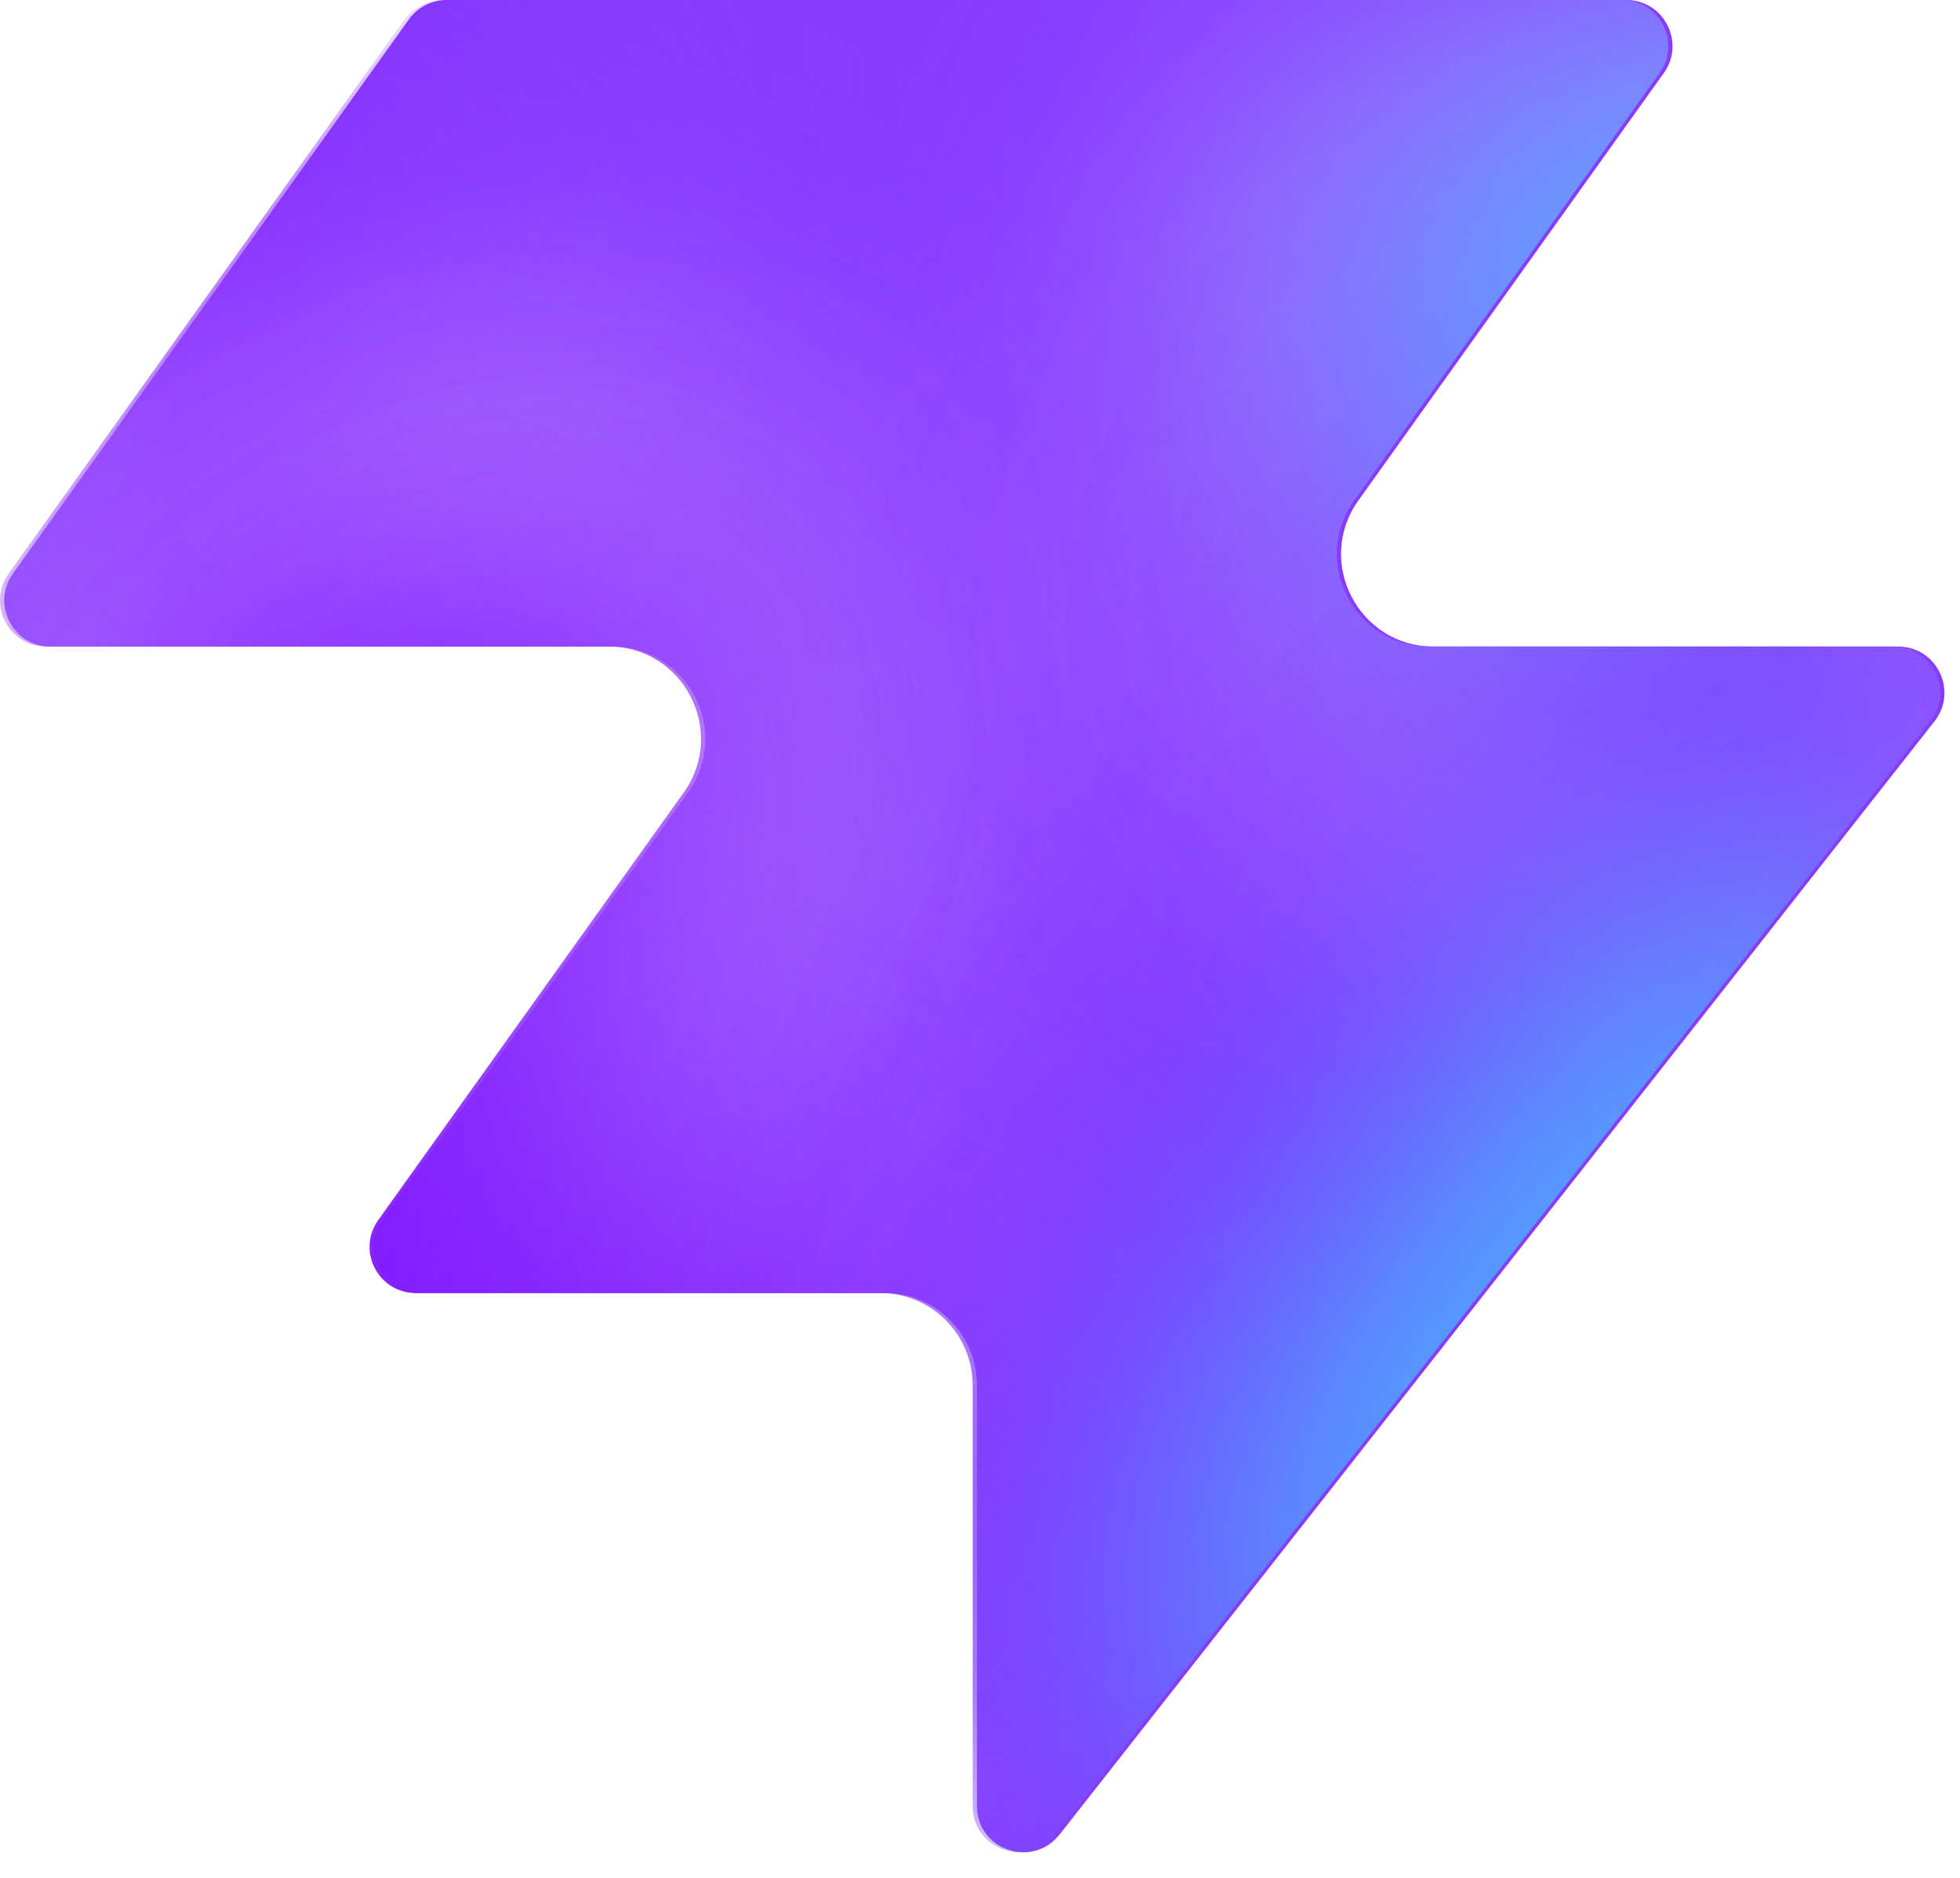
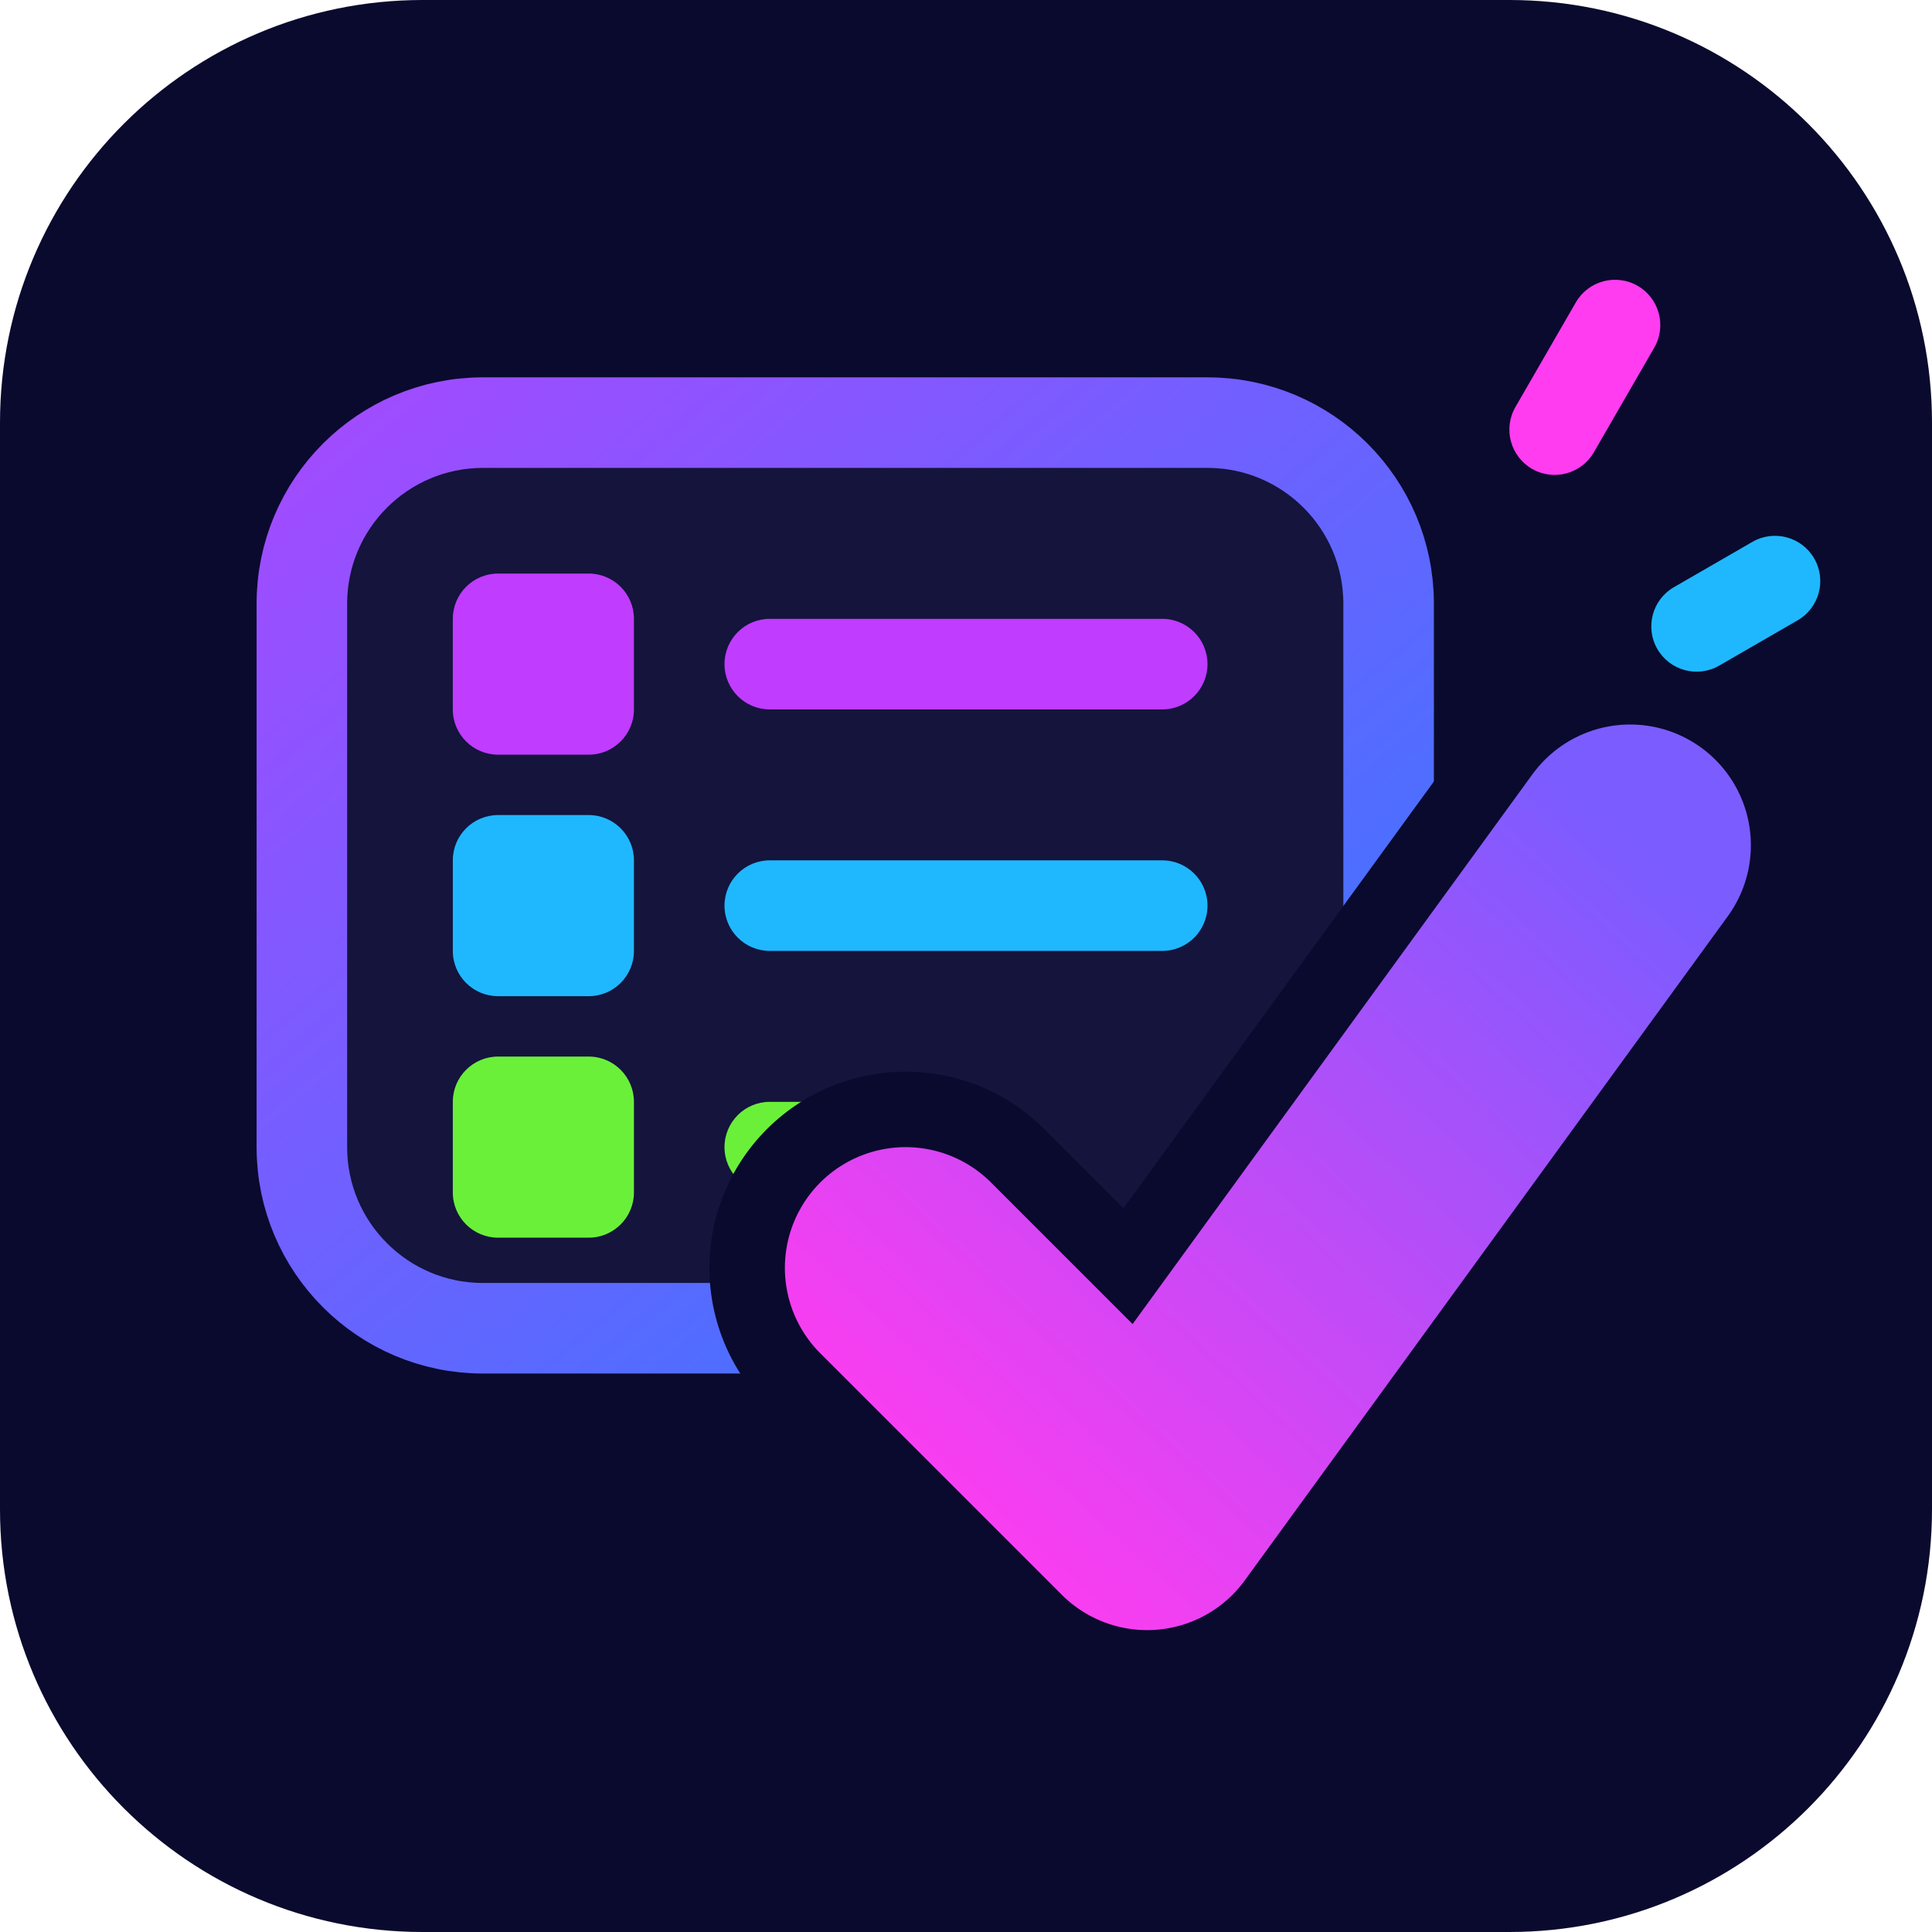
- <svg xmlns="http://www.w3.org/2000/svg" width="48" height="46" fill="none" viewBox="0 0 48 46">
-   <path fill="#863bff" d="M25.946 44.938c-.664.845-2.021.375-2.021-.698V33.937a2.26 2.26 0 0 0-2.262-2.262H10.287c-.92 0-1.456-1.04-.92-1.788l7.48-10.471c1.07-1.497 0-3.578-1.842-3.578H1.237c-.92 0-1.456-1.04-.92-1.788L10.013.474c.214-.297.556-.474.92-.474h28.894c.92 0 1.456 1.04.92 1.788l-7.48 10.471c-1.07 1.498 0 3.579 1.842 3.579h11.377c.943 0 1.473 1.088.89 1.83L25.947 44.94z" style="fill:#863bff;fill:color(display-p3 .525 .23 1);fill-opacity:1" />
-   <mask id="a" width="48" height="46" x="0" y="0" maskUnits="userSpaceOnUse" style="mask-type:alpha">
-     <path fill="#000" d="M25.842 44.938c-.664.844-2.021.375-2.021-.698V33.937a2.26 2.26 0 0 0-2.262-2.262H10.183c-.92 0-1.456-1.04-.92-1.788l7.48-10.471c1.07-1.498 0-3.579-1.842-3.579H1.133c-.92 0-1.456-1.04-.92-1.787L9.91.473c.214-.297.556-.474.92-.474h28.894c.92 0 1.456 1.04.92 1.788l-7.48 10.471c-1.07 1.498 0 3.578 1.842 3.578h11.377c.943 0 1.473 1.088.89 1.832L25.843 44.94z" style="fill:#000;fill-opacity:1" />
-   </mask>
-   <g mask="url(#a)">
-     <g filter="url(#b)">
-       <ellipse cx="5.508" cy="14.704" fill="#ede6ff" rx="5.508" ry="14.704" style="fill:#ede6ff;fill:color(display-p3 .927 .903 1);fill-opacity:1" transform="matrix(.00324 1 1 -.00324 -4.47 31.516)" />
-     </g>
-     <g filter="url(#c)">
-       <ellipse cx="10.399" cy="29.851" fill="#ede6ff" rx="10.399" ry="29.851" style="fill:#ede6ff;fill:color(display-p3 .927 .903 1);fill-opacity:1" transform="matrix(.00324 1 1 -.00324 -39.328 7.883)" />
-     </g>
-     <g filter="url(#d)">
-       <ellipse cx="5.508" cy="30.487" fill="#7e14ff" rx="5.508" ry="30.487" style="fill:#7e14ff;fill:color(display-p3 .492 .077 1);fill-opacity:1" transform="rotate(89.814 -25.913 -14.639)scale(1 -1)" />
-     </g>
-     <g filter="url(#e)">
-       <ellipse cx="5.508" cy="30.599" fill="#7e14ff" rx="5.508" ry="30.599" style="fill:#7e14ff;fill:color(display-p3 .492 .077 1);fill-opacity:1" transform="rotate(89.814 -32.644 -3.334)scale(1 -1)" />
-     </g>
-     <g filter="url(#f)">
-       <ellipse cx="5.508" cy="30.599" fill="#7e14ff" rx="5.508" ry="30.599" style="fill:#7e14ff;fill:color(display-p3 .492 .077 1);fill-opacity:1" transform="matrix(.00324 1 1 -.00324 -34.34 30.47)" />
-     </g>
-     <g filter="url(#g)">
-       <ellipse cx="14.072" cy="22.078" fill="#ede6ff" rx="14.072" ry="22.078" style="fill:#ede6ff;fill:color(display-p3 .927 .903 1);fill-opacity:1" transform="rotate(93.35 24.506 48.493)scale(-1 1)" />
-     </g>
-     <g filter="url(#h)">
-       <ellipse cx="3.47" cy="21.501" fill="#7e14ff" rx="3.47" ry="21.501" style="fill:#7e14ff;fill:color(display-p3 .492 .077 1);fill-opacity:1" transform="rotate(89.009 28.708 47.59)scale(-1 1)" />
-     </g>
-     <g filter="url(#i)">
-       <ellipse cx="3.47" cy="21.501" fill="#7e14ff" rx="3.47" ry="21.501" style="fill:#7e14ff;fill:color(display-p3 .492 .077 1);fill-opacity:1" transform="rotate(89.009 28.708 47.59)scale(-1 1)" />
-     </g>
-     <g filter="url(#j)">
-       <ellipse cx=".387" cy="8.972" fill="#7e14ff" rx="4.407" ry="29.108" style="fill:#7e14ff;fill:color(display-p3 .492 .077 1);fill-opacity:1" transform="rotate(39.51 .387 8.972)" />
-     </g>
-     <g filter="url(#k)">
-       <ellipse cx="47.523" cy="-6.092" fill="#7e14ff" rx="4.407" ry="29.108" style="fill:#7e14ff;fill:color(display-p3 .492 .077 1);fill-opacity:1" transform="rotate(37.892 47.523 -6.092)" />
-     </g>
-     <g filter="url(#l)">
-       <ellipse cx="41.412" cy="6.333" fill="#47bfff" rx="5.971" ry="9.665" style="fill:#47bfff;fill:color(display-p3 .28 .748 1);fill-opacity:1" transform="rotate(37.892 41.412 6.333)" />
-     </g>
-     <g filter="url(#m)">
-       <ellipse cx="-1.879" cy="38.332" fill="#7e14ff" rx="4.407" ry="29.108" style="fill:#7e14ff;fill:color(display-p3 .492 .077 1);fill-opacity:1" transform="rotate(37.892 -1.88 38.332)" />
-     </g>
-     <g filter="url(#n)">
-       <ellipse cx="-1.879" cy="38.332" fill="#7e14ff" rx="4.407" ry="29.108" style="fill:#7e14ff;fill:color(display-p3 .492 .077 1);fill-opacity:1" transform="rotate(37.892 -1.88 38.332)" />
-     </g>
-     <g filter="url(#o)">
-       <ellipse cx="35.651" cy="29.907" fill="#7e14ff" rx="4.407" ry="29.108" style="fill:#7e14ff;fill:color(display-p3 .492 .077 1);fill-opacity:1" transform="rotate(37.892 35.651 29.907)" />
-     </g>
-     <g filter="url(#p)">
-       <ellipse cx="38.418" cy="32.4" fill="#47bfff" rx="5.971" ry="15.297" style="fill:#47bfff;fill:color(display-p3 .28 .748 1);fill-opacity:1" transform="rotate(37.892 38.418 32.4)" />
-     </g>
-   </g>
+ <svg xmlns="http://www.w3.org/2000/svg" viewBox="0 0 64 64">
  <defs>
-     <filter id="b" width="60.045" height="41.654" x="-19.77" y="16.149" color-interpolation-filters="sRGB" filterUnits="userSpaceOnUse">
-       <feFlood flood-opacity="0" result="BackgroundImageFix" />
-       <feBlend in="SourceGraphic" in2="BackgroundImageFix" result="shape" />
-       <feGaussianBlur result="effect1_foregroundBlur_2002_17158" stdDeviation="7.659" />
-     </filter>
-     <filter id="c" width="90.34" height="51.437" x="-54.613" y="-7.533" color-interpolation-filters="sRGB" filterUnits="userSpaceOnUse">
-       <feFlood flood-opacity="0" result="BackgroundImageFix" />
-       <feBlend in="SourceGraphic" in2="BackgroundImageFix" result="shape" />
-       <feGaussianBlur result="effect1_foregroundBlur_2002_17158" stdDeviation="7.659" />
-     </filter>
-     <filter id="d" width="79.355" height="29.4" x="-49.64" y="2.03" color-interpolation-filters="sRGB" filterUnits="userSpaceOnUse">
-       <feFlood flood-opacity="0" result="BackgroundImageFix" />
-       <feBlend in="SourceGraphic" in2="BackgroundImageFix" result="shape" />
-       <feGaussianBlur result="effect1_foregroundBlur_2002_17158" stdDeviation="4.596" />
-     </filter>
-     <filter id="e" width="79.579" height="29.4" x="-45.045" y="20.029" color-interpolation-filters="sRGB" filterUnits="userSpaceOnUse">
-       <feFlood flood-opacity="0" result="BackgroundImageFix" />
-       <feBlend in="SourceGraphic" in2="BackgroundImageFix" result="shape" />
-       <feGaussianBlur result="effect1_foregroundBlur_2002_17158" stdDeviation="4.596" />
-     </filter>
-     <filter id="f" width="79.579" height="29.4" x="-43.513" y="21.178" color-interpolation-filters="sRGB" filterUnits="userSpaceOnUse">
-       <feFlood flood-opacity="0" result="BackgroundImageFix" />
-       <feBlend in="SourceGraphic" in2="BackgroundImageFix" result="shape" />
-       <feGaussianBlur result="effect1_foregroundBlur_2002_17158" stdDeviation="4.596" />
-     </filter>
-     <filter id="g" width="74.749" height="58.852" x="15.756" y="-17.901" color-interpolation-filters="sRGB" filterUnits="userSpaceOnUse">
-       <feFlood flood-opacity="0" result="BackgroundImageFix" />
-       <feBlend in="SourceGraphic" in2="BackgroundImageFix" result="shape" />
-       <feGaussianBlur result="effect1_foregroundBlur_2002_17158" stdDeviation="7.659" />
-     </filter>
-     <filter id="h" width="61.377" height="25.362" x="23.548" y="2.284" color-interpolation-filters="sRGB" filterUnits="userSpaceOnUse">
-       <feFlood flood-opacity="0" result="BackgroundImageFix" />
-       <feBlend in="SourceGraphic" in2="BackgroundImageFix" result="shape" />
-       <feGaussianBlur result="effect1_foregroundBlur_2002_17158" stdDeviation="4.596" />
-     </filter>
-     <filter id="i" width="61.377" height="25.362" x="23.548" y="2.284" color-interpolation-filters="sRGB" filterUnits="userSpaceOnUse">
-       <feFlood flood-opacity="0" result="BackgroundImageFix" />
-       <feBlend in="SourceGraphic" in2="BackgroundImageFix" result="shape" />
-       <feGaussianBlur result="effect1_foregroundBlur_2002_17158" stdDeviation="4.596" />
-     </filter>
-     <filter id="j" width="56.045" height="63.649" x="-27.636" y="-22.853" color-interpolation-filters="sRGB" filterUnits="userSpaceOnUse">
-       <feFlood flood-opacity="0" result="BackgroundImageFix" />
-       <feBlend in="SourceGraphic" in2="BackgroundImageFix" result="shape" />
-       <feGaussianBlur result="effect1_foregroundBlur_2002_17158" stdDeviation="4.596" />
-     </filter>
-     <filter id="k" width="54.814" height="64.646" x="20.116" y="-38.415" color-interpolation-filters="sRGB" filterUnits="userSpaceOnUse">
-       <feFlood flood-opacity="0" result="BackgroundImageFix" />
-       <feBlend in="SourceGraphic" in2="BackgroundImageFix" result="shape" />
-       <feGaussianBlur result="effect1_foregroundBlur_2002_17158" stdDeviation="4.596" />
-     </filter>
-     <filter id="l" width="33.541" height="35.313" x="24.641" y="-11.323" color-interpolation-filters="sRGB" filterUnits="userSpaceOnUse">
-       <feFlood flood-opacity="0" result="BackgroundImageFix" />
-       <feBlend in="SourceGraphic" in2="BackgroundImageFix" result="shape" />
-       <feGaussianBlur result="effect1_foregroundBlur_2002_17158" stdDeviation="4.596" />
-     </filter>
-     <filter id="m" width="54.814" height="64.646" x="-29.286" y="6.009" color-interpolation-filters="sRGB" filterUnits="userSpaceOnUse">
-       <feFlood flood-opacity="0" result="BackgroundImageFix" />
-       <feBlend in="SourceGraphic" in2="BackgroundImageFix" result="shape" />
-       <feGaussianBlur result="effect1_foregroundBlur_2002_17158" stdDeviation="4.596" />
-     </filter>
-     <filter id="n" width="54.814" height="64.646" x="-29.286" y="6.009" color-interpolation-filters="sRGB" filterUnits="userSpaceOnUse">
-       <feFlood flood-opacity="0" result="BackgroundImageFix" />
-       <feBlend in="SourceGraphic" in2="BackgroundImageFix" result="shape" />
-       <feGaussianBlur result="effect1_foregroundBlur_2002_17158" stdDeviation="4.596" />
-     </filter>
-     <filter id="o" width="54.814" height="64.646" x="8.244" y="-2.416" color-interpolation-filters="sRGB" filterUnits="userSpaceOnUse">
-       <feFlood flood-opacity="0" result="BackgroundImageFix" />
-       <feBlend in="SourceGraphic" in2="BackgroundImageFix" result="shape" />
-       <feGaussianBlur result="effect1_foregroundBlur_2002_17158" stdDeviation="4.596" />
-     </filter>
-     <filter id="p" width="39.409" height="43.623" x="18.713" y="10.588" color-interpolation-filters="sRGB" filterUnits="userSpaceOnUse">
-       <feFlood flood-opacity="0" result="BackgroundImageFix" />
-       <feBlend in="SourceGraphic" in2="BackgroundImageFix" result="shape" />
-       <feGaussianBlur result="effect1_foregroundBlur_2002_17158" stdDeviation="4.596" />
-     </filter>
+     <linearGradient id="card-stroke" x1="0" y1="0" x2="1" y2="1">
+       <stop offset="0" stop-color="#a24bff" />
+       <stop offset="1" stop-color="#2f7bff" />
+     </linearGradient>
+     <linearGradient id="check" x1="0" y1="1" x2="1" y2="0">
+       <stop offset="0" stop-color="#ff3cf0" />
+       <stop offset="1" stop-color="#7b5cff" />
+     </linearGradient>
  </defs>
+   <rect width="64" height="64" rx="14" fill="#0a0a2e" />
+   <rect x="10" y="14" width="36" height="30" rx="6" fill="#14143d" stroke="url(#card-stroke)" stroke-width="3" />
+   <rect x="15" y="19" width="6" height="6" rx="1.5" fill="#c03cff" />
+   <rect x="24" y="20.5" width="16" height="3" rx="1.5" fill="#c03cff" />
+   <rect x="15" y="27" width="6" height="6" rx="1.5" fill="#1fb8ff" />
+   <rect x="24" y="28.5" width="16" height="3" rx="1.5" fill="#1fb8ff" />
+   <rect x="15" y="35" width="6" height="6" rx="1.5" fill="#6bf03a" />
+   <rect x="24" y="36.5" width="10" height="3" rx="1.5" fill="#6bf03a" />
+   <polyline points="30,42 38,50 54,28" fill="none" stroke="#0a0a2e" stroke-width="13" stroke-linecap="round" stroke-linejoin="round" />
+   <polyline points="30,42 38,50 54,28" fill="none" stroke="url(#check)" stroke-width="8" stroke-linecap="round" stroke-linejoin="round" />
+   <rect x="51" y="9" width="3" height="7" rx="1.5" fill="#ff3cf0" transform="rotate(30 52.5 12.5)" />
+   <rect x="56" y="17" width="3" height="6" rx="1.5" fill="#1fb8ff" transform="rotate(60 57.5 20)" />
</svg>
